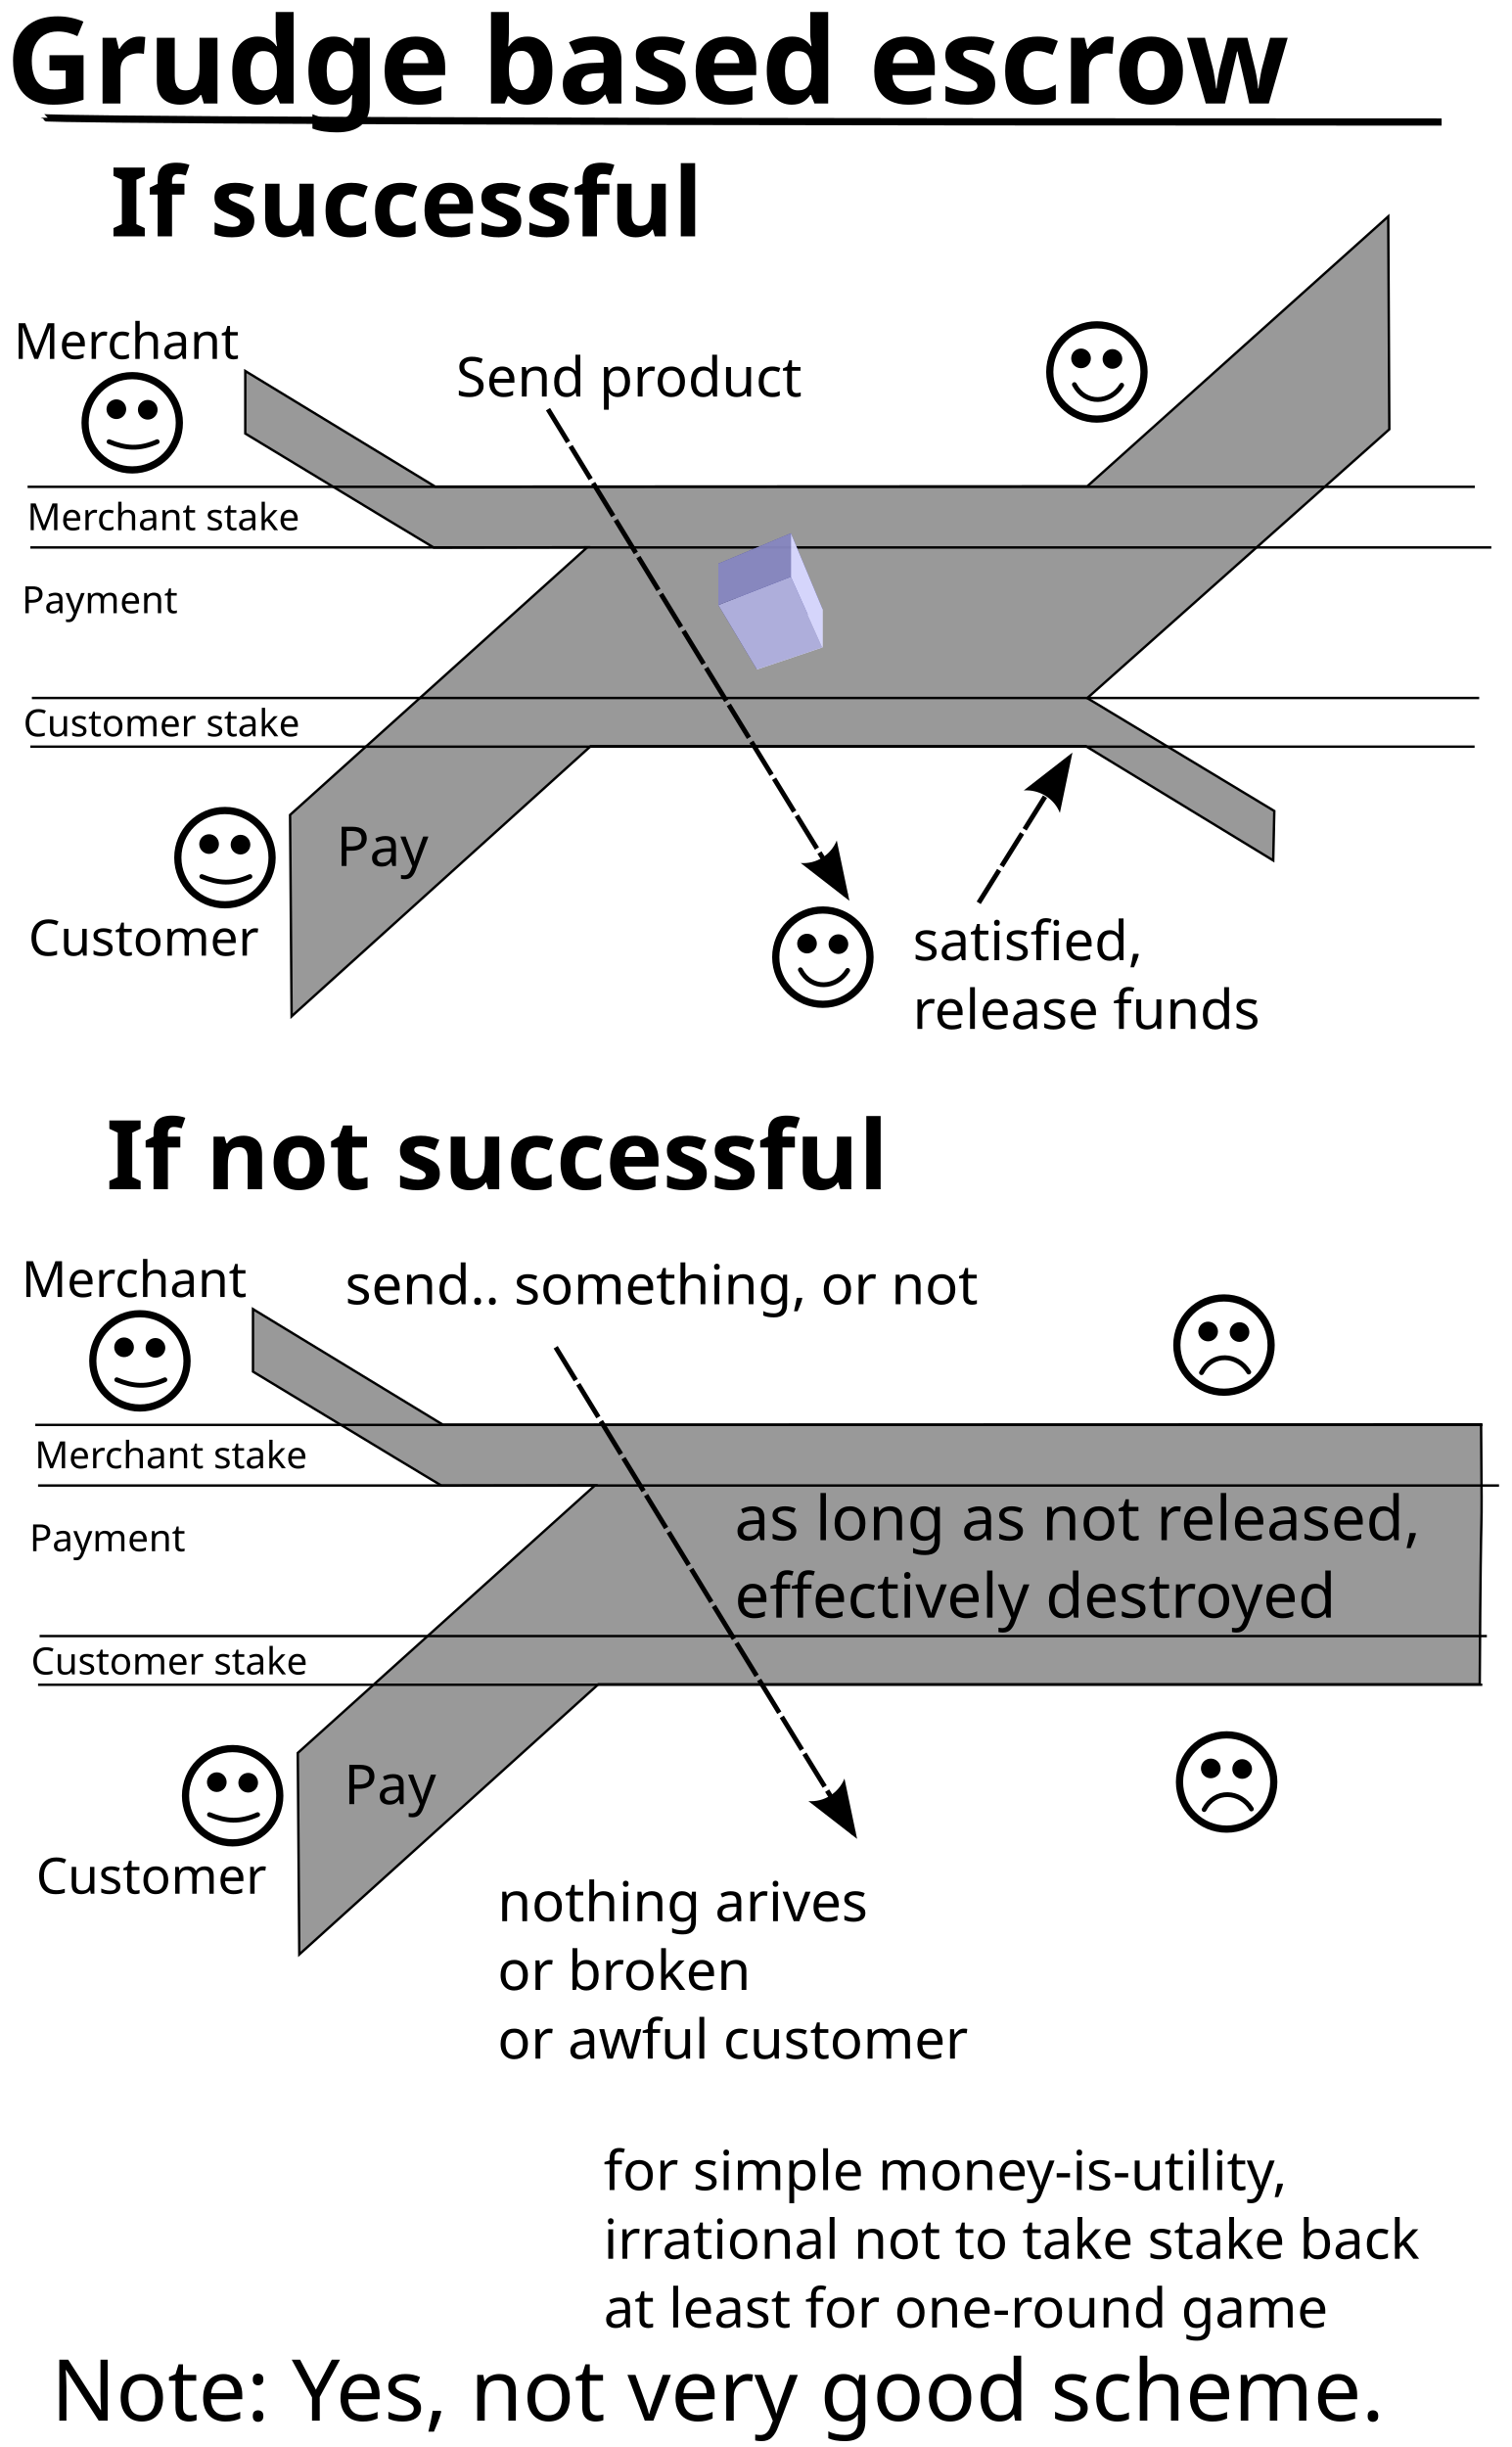
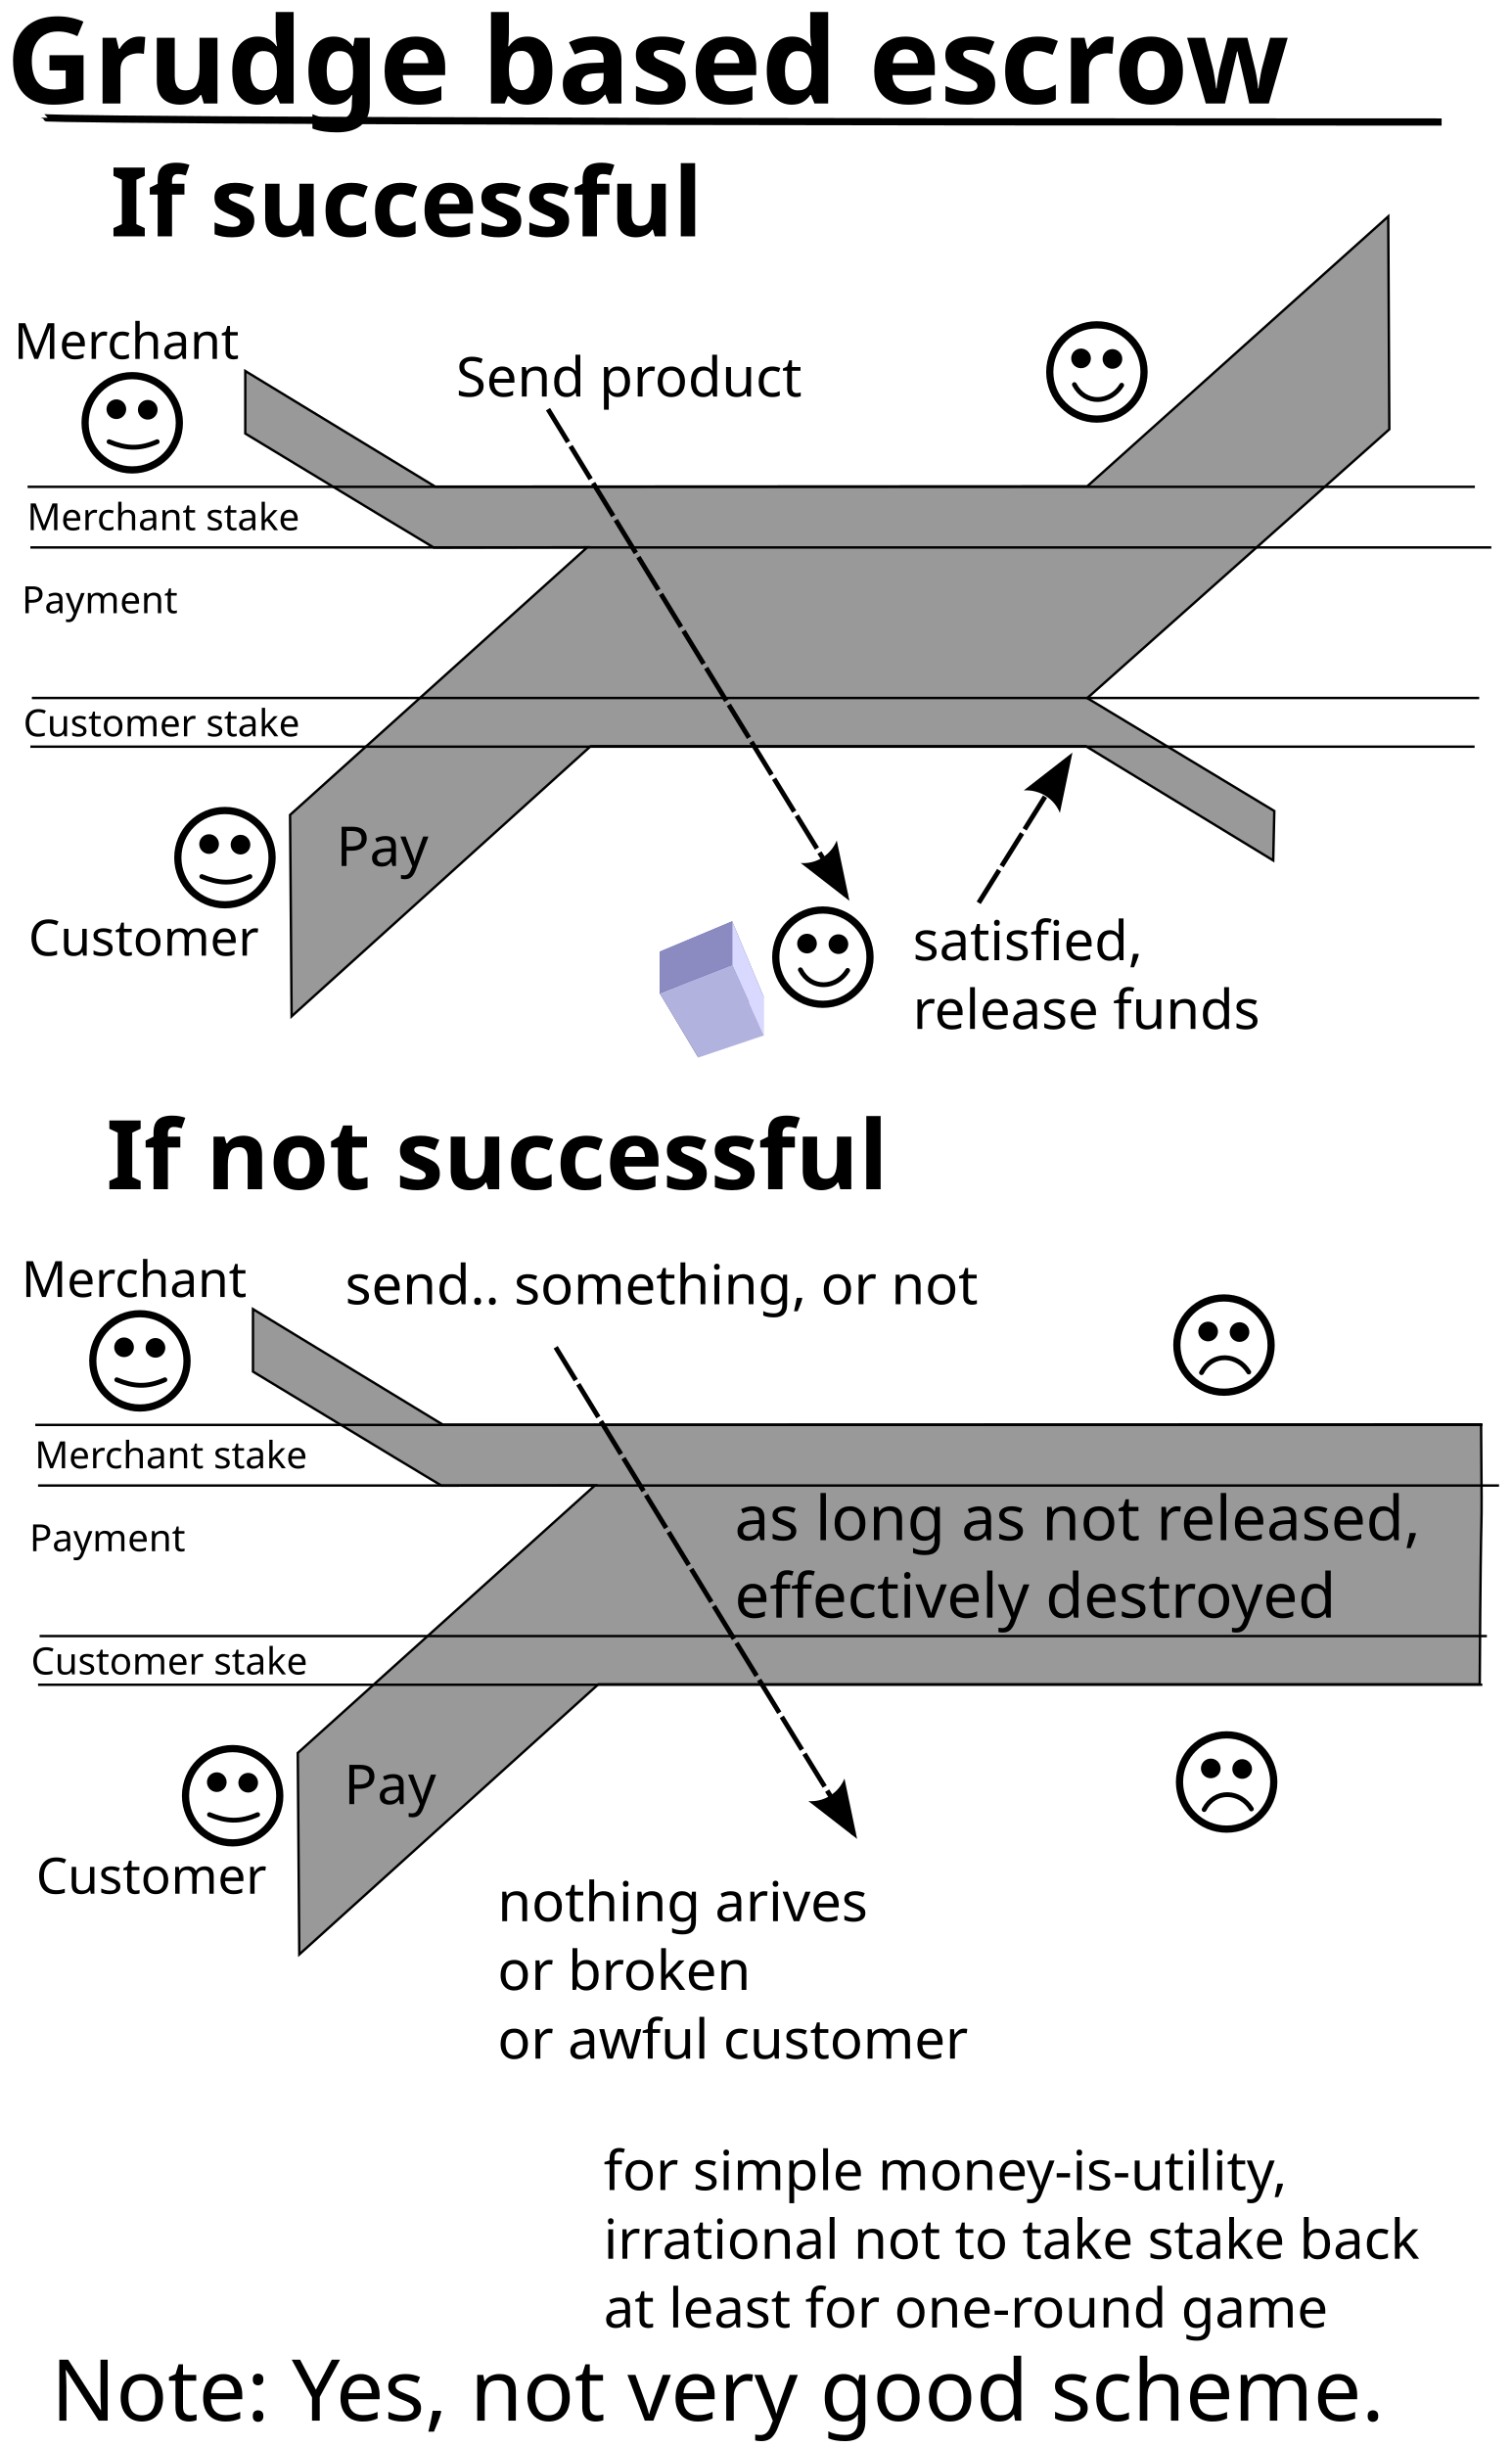
<svg xmlns="http://www.w3.org/2000/svg" xmlns:ns1="http://www.openswatchbook.org/uri/2009/osb" xmlns:xlink="http://www.w3.org/1999/xlink" width="627.867" height="1016.587" id="svg2" version="1.1">
  <defs id="defs4">
    <linearGradient id="linearGradient5306" ns1:paint="solid">
      <stop style="stop-color:#999999;stop-opacity:1;" offset="0" id="stop5308" />
    </linearGradient>
    <marker orient="auto" refY="0" refX="0" id="Arrow2Lend" style="overflow:visible">
      <path id="path4210" style="fill-rule:evenodd;stroke-width:0.625;stroke-linejoin:round" d="M 8.719,4.034 -2.207,0.016 8.719,-4.002 c -1.745,2.372 -1.735,5.617 -6e-7,8.035 z" transform="matrix(-1.1,0,0,-1.1,-1.1,0)" />
    </marker>
    <marker orient="auto" refY="0" refX="0" id="Arrow1Lend" style="overflow:visible">
      <path id="path4192" d="M 0,0 5,-5 -12.5,0 5,5 0,0 z" style="fill-rule:evenodd;stroke:#000000;stroke-width:1pt" transform="matrix(-0.8,0,0,-0.8,-10,0)" />
    </marker>
    <marker orient="auto" refY="0" refX="0" id="Arrow2Lend-0" style="overflow:visible">
      <path id="path4210-2" style="fill-rule:evenodd;stroke-width:0.625;stroke-linejoin:round" d="M 8.719,4.034 -2.207,0.016 8.719,-4.002 c -1.745,2.372 -1.735,5.617 -6e-7,8.035 z" transform="matrix(-1.1,0,0,-1.1,-1.1,0)" />
    </marker>
    <marker orient="auto" refY="0" refX="0" id="Arrow2Lend-8" style="overflow:visible">
      <path id="path4210-4" style="fill-rule:evenodd;stroke-width:0.625;stroke-linejoin:round" d="M 8.719,4.034 -2.207,0.016 8.719,-4.002 c -1.745,2.372 -1.735,5.617 -6e-7,8.035 z" transform="matrix(-1.1,0,0,-1.1,-1.1,0)" />
    </marker>
    <marker orient="auto" refY="0" refX="0" id="marker5139" style="overflow:visible">
      <path id="path5141" style="fill-rule:evenodd;stroke-width:0.625;stroke-linejoin:round" d="M 8.719,4.034 -2.207,0.016 8.719,-4.002 c -1.745,2.372 -1.735,5.617 -6e-7,8.035 z" transform="matrix(-1.1,0,0,-1.1,-1.1,0)" />
    </marker>
    <linearGradient xlink:href="#linearGradient5306" id="linearGradient5310" x1="40.593" y1="-80.383" x2="622.259" y2="-80.383" gradientUnits="userSpaceOnUse" />
  </defs>
  <g id="layer1" transform="translate(-22.75748,130.1791)">
    <path style="fill:#999999;fill-opacity:1;stroke:#000000;stroke-width:1px;stroke-linecap:butt;stroke-linejoin:miter;stroke-opacity:1" d="m 203.005,97.31 c 0,0 -26.846,-16.108 -78.328,-47.376 l 0,-25.971 78.916,48.03 270.928,-0.144 125.067,-112.113 0.447,88.44 -125.513,111.667 77.72,46.9 -0.447,20.547 -77.832,-47.458 -205.801,0 -124.243,112.222 -0.632,-83.698 123.494,-111.176 z" id="path3996-2" />
    <path style="fill:none;stroke:#000000;stroke-width:1px;stroke-linecap:butt;stroke-linejoin:miter;stroke-opacity:1" d="m 34.219,72.056 c 41.059,0 601.361,0 601.361,0" id="path2987" />
    <path style="fill:none;stroke:#000000;stroke-width:3;stroke-linecap:butt;stroke-linejoin:round;stroke-miterlimit:4;stroke-opacity:1;stroke-dasharray:none;stroke-dashoffset:0" id="path2993" d="m 135.18,58.096 c 0,10.815 -8.767,19.582 -19.582,19.582 -10.815,0 -19.582,-8.767 -19.582,-19.582 0,-10.815 8.767,-19.582 19.582,-19.582 10.815,0 19.582,8.767 19.582,19.582 z" transform="translate(-37.90087,-12.63363)" />
    <path style="fill:#000000;stroke:#000000;stroke-width:1.7;stroke-linecap:butt;stroke-linejoin:round;stroke-miterlimit:4;stroke-opacity:1;stroke-dasharray:none;stroke-dashoffset:0" id="path2995" d="m 112.56,49.932 c 0,1.788 -1.45,3.238 -3.238,3.238 -1.788,0 -3.238,-1.45 -3.238,-3.238 0,-1.788 1.45,-3.238 3.238,-3.238 1.788,0 3.238,1.45 3.238,3.238 z" transform="translate(-38.21672,-10.1069)" />
    <path transform="translate(-25.16872,-9.872542)" style="fill:#000000;stroke:#000000;stroke-width:1.7;stroke-linecap:butt;stroke-linejoin:round;stroke-miterlimit:4;stroke-opacity:1;stroke-dasharray:none;stroke-dashoffset:0" id="path2995-3" d="m 112.56,49.932 c 0,1.788 -1.45,3.238 -3.238,3.238 -1.788,0 -3.238,-1.45 -3.238,-3.238 0,-1.788 1.45,-3.238 3.238,-3.238 1.788,0 3.238,1.45 3.238,3.238 z" />
    <path style="fill:none;stroke:#000000;stroke-width:2;stroke-linecap:round;stroke-linejoin:miter;stroke-miterlimit:4;stroke-opacity:1;stroke-dasharray:none" d="m 68.079,53.321 c 6.948,2.874 12.636,3.246 19.988,0" id="path3015" />
    <path style="fill:none;stroke:#000000;stroke-width:3;stroke-linecap:butt;stroke-linejoin:round;stroke-miterlimit:4;stroke-opacity:1;stroke-dasharray:none;stroke-dashoffset:0" id="path2993-6" d="m 135.18,58.096 c 0,10.815 -8.767,19.582 -19.582,19.582 -10.815,0 -19.582,-8.767 -19.582,-19.582 0,-10.815 8.767,-19.582 19.582,-19.582 10.815,0 19.582,8.767 19.582,19.582 z" transform="translate(0.6316779,168.0272)" />
    <path style="fill:#000000;stroke:#000000;stroke-width:1.7;stroke-linecap:butt;stroke-linejoin:round;stroke-miterlimit:4;stroke-opacity:1;stroke-dasharray:none;stroke-dashoffset:0" id="path2995-5" d="m 112.56,49.932 c 0,1.788 -1.45,3.238 -3.238,3.238 -1.788,0 -3.238,-1.45 -3.238,-3.238 0,-1.788 1.45,-3.238 3.238,-3.238 1.788,0 3.238,1.45 3.238,3.238 z" transform="translate(0.3158369,170.5539)" />
    <path transform="translate(13.36384,170.7883)" style="fill:#000000;stroke:#000000;stroke-width:1.7;stroke-linecap:butt;stroke-linejoin:round;stroke-miterlimit:4;stroke-opacity:1;stroke-dasharray:none;stroke-dashoffset:0" id="path2995-3-9" d="m 112.56,49.932 c 0,1.788 -1.45,3.238 -3.238,3.238 -1.788,0 -3.238,-1.45 -3.238,-3.238 0,-1.788 1.45,-3.238 3.238,-3.238 1.788,0 3.238,1.45 3.238,3.238 z" />
    <path style="fill:none;stroke:#000000;stroke-width:2;stroke-linecap:round;stroke-linejoin:miter;stroke-miterlimit:4;stroke-opacity:1;stroke-dasharray:none" d="m 106.611,233.982 c 6.948,2.874 12.636,3.246 19.988,0" id="path3015-7" />
    <path style="fill:none;stroke:#000000;stroke-width:1px;stroke-linecap:butt;stroke-linejoin:miter;stroke-opacity:1" d="m 35.374,97.26 c 41.059,0 607.046,0 607.046,0" id="path2987-1" />
    <path style="fill:none;stroke:#000000;stroke-width:1px;stroke-linecap:butt;stroke-linejoin:miter;stroke-opacity:1" d="m 36.006,159.797 c 41.059,0 601.361,0 601.361,0" id="path2987-1-1" />
    <path style="fill:none;stroke:#000000;stroke-width:1px;stroke-linecap:butt;stroke-linejoin:miter;stroke-opacity:1" d="m 35.374,180.01 c 41.059,0 600.097,0 600.097,0" id="path2987-1-1-4" />
    <text xml:space="preserve" style="font-size:20.791px;font-style:normal;font-weight:normal;line-height:125%;letter-spacing:0px;word-spacing:0px;fill:#000000;fill-opacity:1;stroke:none;font-family:Sans" x="34.558" y="266.823" id="text3923">
      <tspan id="tspan3925" x="34.558" y="266.823">Customer</tspan>
    </text>
    <text xml:space="preserve" style="font-size:20.791px;font-style:normal;font-weight:normal;line-height:125%;letter-spacing:0px;word-spacing:0px;fill:#000000;fill-opacity:1;stroke:none;font-family:Sans" x="28.482" y="18.92" id="text3923-5">
      <tspan id="tspan3925-9" x="28.482" y="18.92">Merchant</tspan>
    </text>
    <text xml:space="preserve" style="font-size:15.601px;font-style:normal;font-weight:normal;line-height:125%;letter-spacing:0px;word-spacing:0px;fill:#000000;fill-opacity:1;stroke:none;font-family:Sans" x="33.979" y="90.093" id="text3948">
      <tspan id="tspan3950" x="33.979" y="90.093">Merchant stake</tspan>
    </text>
    <text xml:space="preserve" style="font-size:15.601px;font-style:normal;font-weight:normal;line-height:125%;letter-spacing:0px;word-spacing:0px;fill:#000000;fill-opacity:1;stroke:none;font-family:Sans" x="32.434" y="175.72" id="text3948-4">
      <tspan id="tspan3950-0" x="32.434" y="175.72">Customer stake</tspan>
    </text>
    <text xml:space="preserve" style="font-size:15.601px;font-style:normal;font-weight:normal;line-height:125%;letter-spacing:0px;word-spacing:0px;fill:#000000;fill-opacity:1;stroke:none;font-family:Sans" x="31.802" y="124.553" id="text3948-4-0">
      <tspan id="tspan3950-0-3" x="31.802" y="124.553">Payment</tspan>
    </text>
    <text xml:space="preserve" style="font-size:22.839px;font-style:normal;font-weight:normal;line-height:125%;letter-spacing:0px;word-spacing:0px;fill:#000000;fill-opacity:1;stroke:none;font-family:Sans" x="162.484" y="229.6" id="text4158">
      <tspan id="tspan4160" x="162.484" y="229.6">Pay</tspan>
    </text>
    <text xml:space="preserve" style="font-size:22.839px;font-style:normal;font-weight:normal;line-height:125%;letter-spacing:0px;word-spacing:0px;fill:#000000;fill-opacity:1;stroke:none;font-family:Sans" x="212.239" y="34.553" id="text4158-2">
      <tspan id="tspan4160-9" x="212.239" y="34.553">Send product</tspan>
    </text>
    <path style="fill:none;stroke:#000000;stroke-width:2;stroke-linecap:butt;stroke-linejoin:miter;stroke-miterlimit:4;stroke-opacity:1;stroke-dasharray:16, 2;stroke-dashoffset:0;marker-end:url(#Arrow2Lend)" d="M 250.454,39.815 C 355.514,211.853 374.257,241.823 374.257,241.823" id="path4629" />
    <path style="fill:none;stroke:#000000;stroke-width:2;stroke-linecap:butt;stroke-linejoin:miter;stroke-miterlimit:4;stroke-opacity:1;stroke-dasharray:16, 2;stroke-dashoffset:0;marker-end:url(#Arrow2Lend)" d="m 429.417,244.885 c 23.573,-37.68 37.578,-60.139 37.578,-60.139" id="path4629-3" />
    <text xml:space="preserve" style="font-size:40px;font-style:normal;font-weight:normal;line-height:125%;letter-spacing:0px;word-spacing:0px;fill:#000000;fill-opacity:1;stroke:none;font-family:Sans" x="68.633" y="-31.99" id="text5056">
      <tspan id="tspan5058" x="68.633" y="-31.99" style="font-weight:bold;-inkscape-font-specification:Sans Bold">If successful</tspan>
    </text>
    <text xml:space="preserve" style="font-size:40px;font-style:normal;font-weight:normal;line-height:125%;letter-spacing:0px;word-spacing:0px;fill:#000000;fill-opacity:1;stroke:none;font-family:Sans" x="66.913" y="363.879" id="text5056-0">
      <tspan id="tspan5058-7" x="66.913" y="363.879" style="font-weight:bold;-inkscape-font-specification:Sans Bold">If not successful</tspan>
    </text>
    <path style="fill:#999999;fill-opacity:1;stroke:#000000;stroke-width:1px;stroke-linecap:butt;stroke-linejoin:miter;stroke-opacity:1" d="m 206.205,487.028 c 0,0 -26.846,-16.108 -78.328,-47.376 l 0,-25.971 78.916,48.03 431.375,-0.144 c 0.541,64.153 -0.037,10.022 -0.558,107.982 l -366.248,0 -124.243,112.222 -0.632,-83.698 123.494,-111.176 z" id="path3996-2-4" />
    <path style="fill:none;stroke:#000000;stroke-width:1px;stroke-linecap:butt;stroke-linejoin:miter;stroke-opacity:1" d="m 37.419,461.774 c 41.059,0 601.361,0 601.361,0" id="path2987-6" />
    <path style="fill:none;stroke:#000000;stroke-width:3;stroke-linecap:butt;stroke-linejoin:round;stroke-miterlimit:4;stroke-opacity:1;stroke-dasharray:none;stroke-dashoffset:0" id="path2993-65" d="m 135.18,58.096 c 0,10.815 -8.767,19.582 -19.582,19.582 -10.815,0 -19.582,-8.767 -19.582,-19.582 0,-10.815 8.767,-19.582 19.582,-19.582 10.815,0 19.582,8.767 19.582,19.582 z" transform="translate(-34.7012,377.084)" />
    <path style="fill:#000000;stroke:#000000;stroke-width:1.7;stroke-linecap:butt;stroke-linejoin:round;stroke-miterlimit:4;stroke-opacity:1;stroke-dasharray:none;stroke-dashoffset:0" id="path2995-0" d="m 112.56,49.932 c 0,1.788 -1.45,3.238 -3.238,3.238 -1.788,0 -3.238,-1.45 -3.238,-3.238 0,-1.788 1.45,-3.238 3.238,-3.238 1.788,0 3.238,1.45 3.238,3.238 z" transform="translate(-35.01705,379.6107)" />
    <path transform="translate(-21.96905,379.8451)" style="fill:#000000;stroke:#000000;stroke-width:1.7;stroke-linecap:butt;stroke-linejoin:round;stroke-miterlimit:4;stroke-opacity:1;stroke-dasharray:none;stroke-dashoffset:0" id="path2995-3-1" d="m 112.56,49.932 c 0,1.788 -1.45,3.238 -3.238,3.238 -1.788,0 -3.238,-1.45 -3.238,-3.238 0,-1.788 1.45,-3.238 3.238,-3.238 1.788,0 3.238,1.45 3.238,3.238 z" />
    <path style="fill:none;stroke:#000000;stroke-width:2;stroke-linecap:round;stroke-linejoin:miter;stroke-miterlimit:4;stroke-opacity:1;stroke-dasharray:none" d="m 71.278,443.038 c 6.948,2.874 12.636,3.246 19.988,0" id="path3015-4" />
    <path style="fill:none;stroke:#000000;stroke-width:3;stroke-linecap:butt;stroke-linejoin:round;stroke-miterlimit:4;stroke-opacity:1;stroke-dasharray:none;stroke-dashoffset:0" id="path2993-6-4" d="m 135.18,58.096 c 0,10.815 -8.767,19.582 -19.582,19.582 -10.815,0 -19.582,-8.767 -19.582,-19.582 0,-10.815 8.767,-19.582 19.582,-19.582 10.815,0 19.582,8.767 19.582,19.582 z" transform="translate(3.831346,557.7449)" />
    <path style="fill:#000000;stroke:#000000;stroke-width:1.7;stroke-linecap:butt;stroke-linejoin:round;stroke-miterlimit:4;stroke-opacity:1;stroke-dasharray:none;stroke-dashoffset:0" id="path2995-5-3" d="m 112.56,49.932 c 0,1.788 -1.45,3.238 -3.238,3.238 -1.788,0 -3.238,-1.45 -3.238,-3.238 0,-1.788 1.45,-3.238 3.238,-3.238 1.788,0 3.238,1.45 3.238,3.238 z" transform="translate(3.515506,560.2716)" />
    <path transform="translate(16.56351,560.5059)" style="fill:#000000;stroke:#000000;stroke-width:1.7;stroke-linecap:butt;stroke-linejoin:round;stroke-miterlimit:4;stroke-opacity:1;stroke-dasharray:none;stroke-dashoffset:0" id="path2995-3-9-6" d="m 112.56,49.932 c 0,1.788 -1.45,3.238 -3.238,3.238 -1.788,0 -3.238,-1.45 -3.238,-3.238 0,-1.788 1.45,-3.238 3.238,-3.238 1.788,0 3.238,1.45 3.238,3.238 z" />
    <path style="fill:none;stroke:#000000;stroke-width:2;stroke-linecap:round;stroke-linejoin:miter;stroke-miterlimit:4;stroke-opacity:1;stroke-dasharray:none" d="m 109.811,623.699 c 6.948,2.874 12.636,3.246 19.988,0" id="path3015-7-9" />
    <path style="fill:none;stroke:#000000;stroke-width:1px;stroke-linecap:butt;stroke-linejoin:miter;stroke-opacity:1" d="m 38.574,486.978 c 41.059,0 607.046,0 607.046,0" id="path2987-1-7" />
    <path style="fill:none;stroke:#000000;stroke-width:1px;stroke-linecap:butt;stroke-linejoin:miter;stroke-opacity:1" d="m 39.205,549.514 c 41.059,0 601.361,0 601.361,0" id="path2987-1-1-1" />
    <path style="fill:none;stroke:#000000;stroke-width:1px;stroke-linecap:butt;stroke-linejoin:miter;stroke-opacity:1" d="m 38.574,569.728 c 41.059,0 600.097,0 600.097,0" id="path2987-1-1-4-0" />
    <text xml:space="preserve" style="font-size:20.791px;font-style:normal;font-weight:normal;line-height:125%;letter-spacing:0px;word-spacing:0px;fill:#000000;fill-opacity:1;stroke:none;font-family:Sans" x="37.757" y="656.54" id="text3923-7">
      <tspan id="tspan3925-0" x="37.757" y="656.54">Customer</tspan>
    </text>
    <text xml:space="preserve" style="font-size:20.791px;font-style:normal;font-weight:normal;line-height:125%;letter-spacing:0px;word-spacing:0px;fill:#000000;fill-opacity:1;stroke:none;font-family:Sans" x="31.682" y="408.637" id="text3923-5-9">
      <tspan id="tspan3925-9-3" x="31.682" y="408.637">Merchant</tspan>
    </text>
    <text xml:space="preserve" style="font-size:15.601px;font-style:normal;font-weight:normal;line-height:125%;letter-spacing:0px;word-spacing:0px;fill:#000000;fill-opacity:1;stroke:none;font-family:Sans" x="37.178" y="479.811" id="text3948-1">
      <tspan id="tspan3950-3" x="37.178" y="479.811">Merchant stake</tspan>
    </text>
    <text xml:space="preserve" style="font-size:15.601px;font-style:normal;font-weight:normal;line-height:125%;letter-spacing:0px;word-spacing:0px;fill:#000000;fill-opacity:1;stroke:none;font-family:Sans" x="35.633" y="565.437" id="text3948-4-2">
      <tspan id="tspan3950-0-1" x="35.633" y="565.437">Customer stake</tspan>
    </text>
    <text xml:space="preserve" style="font-size:15.601px;font-style:normal;font-weight:normal;line-height:125%;letter-spacing:0px;word-spacing:0px;fill:#000000;fill-opacity:1;stroke:none;font-family:Sans" x="35.002" y="514.271" id="text3948-4-0-5">
      <tspan id="tspan3950-0-3-7" x="35.002" y="514.271">Payment</tspan>
    </text>
    <text xml:space="preserve" style="font-size:22.839px;font-style:normal;font-weight:normal;line-height:125%;letter-spacing:0px;word-spacing:0px;fill:#000000;fill-opacity:1;stroke:none;font-family:Sans" x="165.684" y="619.317" id="text4158-5">
      <tspan id="tspan4160-4" x="165.684" y="619.317">Pay</tspan>
    </text>
    <text xml:space="preserve" style="font-size:22.839px;font-style:normal;font-weight:normal;line-height:125%;letter-spacing:0px;word-spacing:0px;fill:#000000;fill-opacity:1;stroke:none;font-family:Sans" x="166.167" y="411.637" id="text4158-2-0">
      <tspan x="166.167" y="411.637" id="tspan5286">send.. something, or not</tspan>
    </text>
    <path style="fill:none;stroke:#000000;stroke-width:2;stroke-linecap:butt;stroke-linejoin:miter;stroke-miterlimit:4;stroke-opacity:1;stroke-dasharray:16, 2;stroke-dashoffset:0;marker-end:url(#Arrow2Lend)" d="M 253.654,429.533 C 358.714,601.571 377.456,631.541 377.456,631.541" id="path4629-9" />
    <text xml:space="preserve" style="font-size:25.759px;font-style:normal;font-weight:normal;line-height:125%;letter-spacing:0px;word-spacing:0px;fill:#000000;fill-opacity:1;stroke:none;font-family:Sans" x="327.997" y="509.666" id="text5255">
      <tspan x="327.997" y="509.666" id="tspan5259">as long as not released,</tspan>
      <tspan x="327.997" y="541.865" id="tspan5263">effectively destroyed</tspan>
    </text>
    <text xml:space="preserve" style="font-size:22.839px;font-style:normal;font-weight:normal;line-height:125%;letter-spacing:0px;word-spacing:0px;fill:#000000;fill-opacity:1;stroke:none;font-family:Sans" x="229.508" y="667.971" id="text4158-2-1-1">
      <tspan id="tspan4160-9-7-6" x="229.508" y="667.971">nothing arives</tspan>
      <tspan x="229.508" y="696.52" id="tspan5294">or broken</tspan>
      <tspan x="229.508" y="725.069" id="tspan5296">or awful customer</tspan>
    </text>
    <text xml:space="preserve" style="font-size:35.487px;font-style:normal;font-weight:normal;line-height:125%;letter-spacing:0px;word-spacing:0px;fill:#000000;fill-opacity:1;stroke:none;font-family:Sans" x="43.966" y="875.461" id="text5290">
      <tspan id="tspan5292" x="43.966" y="875.461">Note: Yes, not very good scheme.</tspan>
    </text>
    <text xml:space="preserve" style="font-size:22.839px;font-style:normal;font-weight:normal;line-height:125%;letter-spacing:0px;word-spacing:0px;fill:#000000;fill-opacity:1;stroke:none;font-family:Sans" x="402.028" y="268.736" id="text4158-2-1">
      <tspan id="tspan4160-9-7" x="402.028" y="268.736">satisfied,</tspan>
      <tspan x="402.028" y="297.285" id="tspan5298">release funds</tspan>
    </text>
    <text xml:space="preserve" style="font-size:40px;font-style:normal;font-weight:normal;line-height:125%;letter-spacing:0px;word-spacing:0px;fill:#000000;fill-opacity:1;stroke:none;font-family:Sans" x="25.267" y="-87.191" id="text5300">
      <tspan id="tspan5302" x="25.267" y="-87.191" style="font-size:50px;font-weight:bold">Grudge based escrow</tspan>
    </text>
    <path style="fill:url(#linearGradient5310);fill-opacity:1;stroke:#000000;stroke-width:3;stroke-linecap:butt;stroke-linejoin:miter;stroke-miterlimit:4;stroke-opacity:1;stroke-dasharray:none" d="m 621.759,-79.49 c -580.666,0 -580.666,-1.787 -580.666,-1.787" id="path5304" />
    <text xml:space="preserve" style="font-size:22.839px;font-style:normal;font-weight:normal;line-height:125%;letter-spacing:0px;word-spacing:0px;fill:#000000;fill-opacity:1;stroke:none;font-family:Sans" x="273.57" y="779.655" id="text4158-2-1-1-5">
      <tspan x="273.57" y="779.655" id="tspan5296-9">for simple money-is-utility,</tspan>
      <tspan x="273.57" y="808.204" id="tspan5344">irrational not to take stake back</tspan>
      <tspan x="273.57" y="836.753" id="tspan5346">at least for one-round game</tspan>
    </text>
    <path style="fill:none;stroke:#000000;stroke-width:3;stroke-linecap:butt;stroke-linejoin:round;stroke-miterlimit:4;stroke-opacity:1;stroke-dasharray:none;stroke-dashoffset:0" id="path2993-67" d="m 135.18,58.096 c 0,10.815 -8.767,19.582 -19.582,19.582 -10.815,0 -19.582,-8.767 -19.582,-19.582 0,-10.815 8.767,-19.582 19.582,-19.582 10.815,0 19.582,8.767 19.582,19.582 z" transform="translate(362.9331,-33.74983)" />
    <path style="fill:#000000;stroke:#000000;stroke-width:1.7;stroke-linecap:butt;stroke-linejoin:round;stroke-miterlimit:4;stroke-opacity:1;stroke-dasharray:none;stroke-dashoffset:0" id="path2995-6" d="m 112.56,49.932 c 0,1.788 -1.45,3.238 -3.238,3.238 -1.788,0 -3.238,-1.45 -3.238,-3.238 0,-1.788 1.45,-3.238 3.238,-3.238 1.788,0 3.238,1.45 3.238,3.238 z" transform="translate(362.6173,-31.2231)" />
    <path transform="translate(375.6653,-30.98874)" style="fill:#000000;stroke:#000000;stroke-width:1.7;stroke-linecap:butt;stroke-linejoin:round;stroke-miterlimit:4;stroke-opacity:1;stroke-dasharray:none;stroke-dashoffset:0" id="path2995-3-5" d="m 112.56,49.932 c 0,1.788 -1.45,3.238 -3.238,3.238 -1.788,0 -3.238,-1.45 -3.238,-3.238 0,-1.788 1.45,-3.238 3.238,-3.238 1.788,0 3.238,1.45 3.238,3.238 z" />
    <path style="fill:none;stroke:#000000;stroke-width:2;stroke-linecap:round;stroke-linejoin:miter;stroke-miterlimit:4;stroke-opacity:1;stroke-dasharray:none" d="m 469.188,29.599 c 4.453,8.577 15.017,7.881 19.633,0.251" id="path3015-94" />
    <path style="fill:none;stroke:#000000;stroke-width:3;stroke-linecap:butt;stroke-linejoin:round;stroke-miterlimit:4;stroke-opacity:1;stroke-dasharray:none;stroke-dashoffset:0" id="path2993-67-8" d="m 135.18,58.096 c 0,10.815 -8.767,19.582 -19.582,19.582 -10.815,0 -19.582,-8.767 -19.582,-19.582 0,-10.815 8.767,-19.582 19.582,-19.582 10.815,0 19.582,8.767 19.582,19.582 z" transform="translate(249.0758,209.3658)" />
    <path style="fill:#000000;stroke:#000000;stroke-width:1.7;stroke-linecap:butt;stroke-linejoin:round;stroke-miterlimit:4;stroke-opacity:1;stroke-dasharray:none;stroke-dashoffset:0" id="path2995-6-7" d="m 112.56,49.932 c 0,1.788 -1.45,3.238 -3.238,3.238 -1.788,0 -3.238,-1.45 -3.238,-3.238 0,-1.788 1.45,-3.238 3.238,-3.238 1.788,0 3.238,1.45 3.238,3.238 z" transform="translate(248.7599,211.8925)" />
    <path transform="translate(261.8079,212.1269)" style="fill:#000000;stroke:#000000;stroke-width:1.7;stroke-linecap:butt;stroke-linejoin:round;stroke-miterlimit:4;stroke-opacity:1;stroke-dasharray:none;stroke-dashoffset:0" id="path2995-3-5-9" d="m 112.56,49.932 c 0,1.788 -1.45,3.238 -3.238,3.238 -1.788,0 -3.238,-1.45 -3.238,-3.238 0,-1.788 1.45,-3.238 3.238,-3.238 1.788,0 3.238,1.45 3.238,3.238 z" />
    <path style="fill:none;stroke:#000000;stroke-width:2;stroke-linecap:round;stroke-linejoin:miter;stroke-miterlimit:4;stroke-opacity:1;stroke-dasharray:none" d="m 355.33,272.714 c 4.453,8.577 15.017,7.881 19.633,0.251" id="path3015-94-4" />
    <path style="fill:none;stroke:#000000;stroke-width:3;stroke-linecap:butt;stroke-linejoin:round;stroke-miterlimit:4;stroke-opacity:1;stroke-dasharray:none;stroke-dashoffset:0" id="path2993-67-8-0-9" d="m 135.18,58.096 c 0,10.815 -8.767,19.582 -19.582,19.582 -10.815,0 -19.582,-8.767 -19.582,-19.582 0,-10.815 8.767,-19.582 19.582,-19.582 10.815,0 19.582,8.767 19.582,19.582 z" transform="translate(416.8366,552.0378)" />
    <path style="fill:#000000;stroke:#000000;stroke-width:1.7;stroke-linecap:butt;stroke-linejoin:round;stroke-miterlimit:4;stroke-opacity:1;stroke-dasharray:none;stroke-dashoffset:0" id="path2995-6-7-7-6" d="m 112.56,49.932 c 0,1.788 -1.45,3.238 -3.238,3.238 -1.788,0 -3.238,-1.45 -3.238,-3.238 0,-1.788 1.45,-3.238 3.238,-3.238 1.788,0 3.238,1.45 3.238,3.238 z" transform="translate(416.5207,554.5646)" />
    <path transform="translate(429.5687,554.7989)" style="fill:#000000;stroke:#000000;stroke-width:1.7;stroke-linecap:butt;stroke-linejoin:round;stroke-miterlimit:4;stroke-opacity:1;stroke-dasharray:none;stroke-dashoffset:0" id="path2995-3-5-9-8-1" d="m 112.56,49.932 c 0,1.788 -1.45,3.238 -3.238,3.238 -1.788,0 -3.238,-1.45 -3.238,-3.238 0,-1.788 1.45,-3.238 3.238,-3.238 1.788,0 3.238,1.45 3.238,3.238 z" />
    <path style="fill:none;stroke:#000000;stroke-width:2;stroke-linecap:round;stroke-linejoin:miter;stroke-miterlimit:4;stroke-opacity:1;stroke-dasharray:none" d="m 523.091,621.591 c 4.453,-8.577 15.017,-7.881 19.633,-0.251" id="path3015-94-4-8-4" />
    <path style="fill:none;stroke:#000000;stroke-width:3;stroke-linecap:butt;stroke-linejoin:round;stroke-miterlimit:4;stroke-opacity:1;stroke-dasharray:none;stroke-dashoffset:0" id="path2993-67-8-0-9-6" d="m 135.18,58.096 c 0,10.815 -8.767,19.582 -19.582,19.582 -10.815,0 -19.582,-8.767 -19.582,-19.582 0,-10.815 8.767,-19.582 19.582,-19.582 10.815,0 19.582,8.767 19.582,19.582 z" transform="translate(415.7365,370.5262)" />
    <path style="fill:#000000;stroke:#000000;stroke-width:1.7;stroke-linecap:butt;stroke-linejoin:round;stroke-miterlimit:4;stroke-opacity:1;stroke-dasharray:none;stroke-dashoffset:0" id="path2995-6-7-7-6-8" d="m 112.56,49.932 c 0,1.788 -1.45,3.238 -3.238,3.238 -1.788,0 -3.238,-1.45 -3.238,-3.238 0,-1.788 1.45,-3.238 3.238,-3.238 1.788,0 3.238,1.45 3.238,3.238 z" transform="translate(415.4207,373.0529)" />
    <path transform="translate(428.4687,373.2873)" style="fill:#000000;stroke:#000000;stroke-width:1.7;stroke-linecap:butt;stroke-linejoin:round;stroke-miterlimit:4;stroke-opacity:1;stroke-dasharray:none;stroke-dashoffset:0" id="path2995-3-5-9-8-1-5" d="m 112.56,49.932 c 0,1.788 -1.45,3.238 -3.238,3.238 -1.788,0 -3.238,-1.45 -3.238,-3.238 0,-1.788 1.45,-3.238 3.238,-3.238 1.788,0 3.238,1.45 3.238,3.238 z" />
    <path style="fill:none;stroke:#000000;stroke-width:2;stroke-linecap:round;stroke-linejoin:miter;stroke-miterlimit:4;stroke-opacity:1;stroke-dasharray:none" d="m 521.991,440.079 c 4.453,-8.577 15.017,-7.881 19.633,-0.251" id="path3015-94-4-8-4-8" />
    <g style="opacity:0.96;fill:#999999;fill-opacity:1;stroke:none" id="g3327-2">
-       <path id="path3339-7" style="fill:#e9e9ff;fill-rule:evenodd;stroke:none" d="m 337.252,132.701 27.277,-9.859 0,15.926 -27.277,9.187 z" />
-       <path id="path3329-4" style="fill:#353564;fill-rule:evenodd;stroke:none" d="m 321.227,103.986 0,17.211 16.025,26.758 0,-15.254 z" />
-       <path id="path3331-4" style="fill:#4d4d9f;fill-rule:evenodd;stroke:none" d="m 321.227,103.986 30.151,-12.623 13.152,31.478 -27.277,9.859 z" />
-       <path id="path3337-6" style="fill:#afafde;fill-rule:evenodd;stroke:none" d="m 321.227,121.197 30.151,-11.762 13.152,29.333 -27.277,9.187 z" />
-       <path id="path3335-0" style="fill:#d7d7ff;fill-rule:evenodd;stroke:none" d="m 351.377,91.364 0,18.071 13.152,29.333 0,-15.926 z" />
-       <path id="path3333-1" style="fill:#8686bf;fill-rule:evenodd;stroke:none" d="m 321.227,103.986 30.151,-12.623 0,18.071 -30.151,11.762 z" />
+       <path id="path3339-7" style="fill:#e9e9ff;fill-rule:evenodd;stroke:none" d="m 312.869,293.905 27.277,-9.859 0,15.926 -27.277,9.187 z" />
+       <path id="path3329-4" style="fill:#353564;fill-rule:evenodd;stroke:none" d="m 296.843,265.19 0,17.211 16.025,26.758 0,-15.254 z" />
+       <path id="path3331-4" style="fill:#4d4d9f;fill-rule:evenodd;stroke:none" d="m 296.843,265.19 30.151,-12.623 13.152,31.478 -27.277,9.859 z" />
+       <path id="path3337-6" style="fill:#afafde;fill-rule:evenodd;stroke:none" d="m 296.843,282.401 30.151,-11.762 13.152,29.333 -27.277,9.187 z" />
+       <path id="path3335-0" style="fill:#d7d7ff;fill-rule:evenodd;stroke:none" d="m 326.994,252.567 0,18.071 13.152,29.333 0,-15.926 z" />
+       <path id="path3333-1" style="fill:#8686bf;fill-rule:evenodd;stroke:none" d="m 296.843,265.19 30.151,-12.623 0,18.071 -30.151,11.762 z" />
    </g>
  </g>
</svg>
